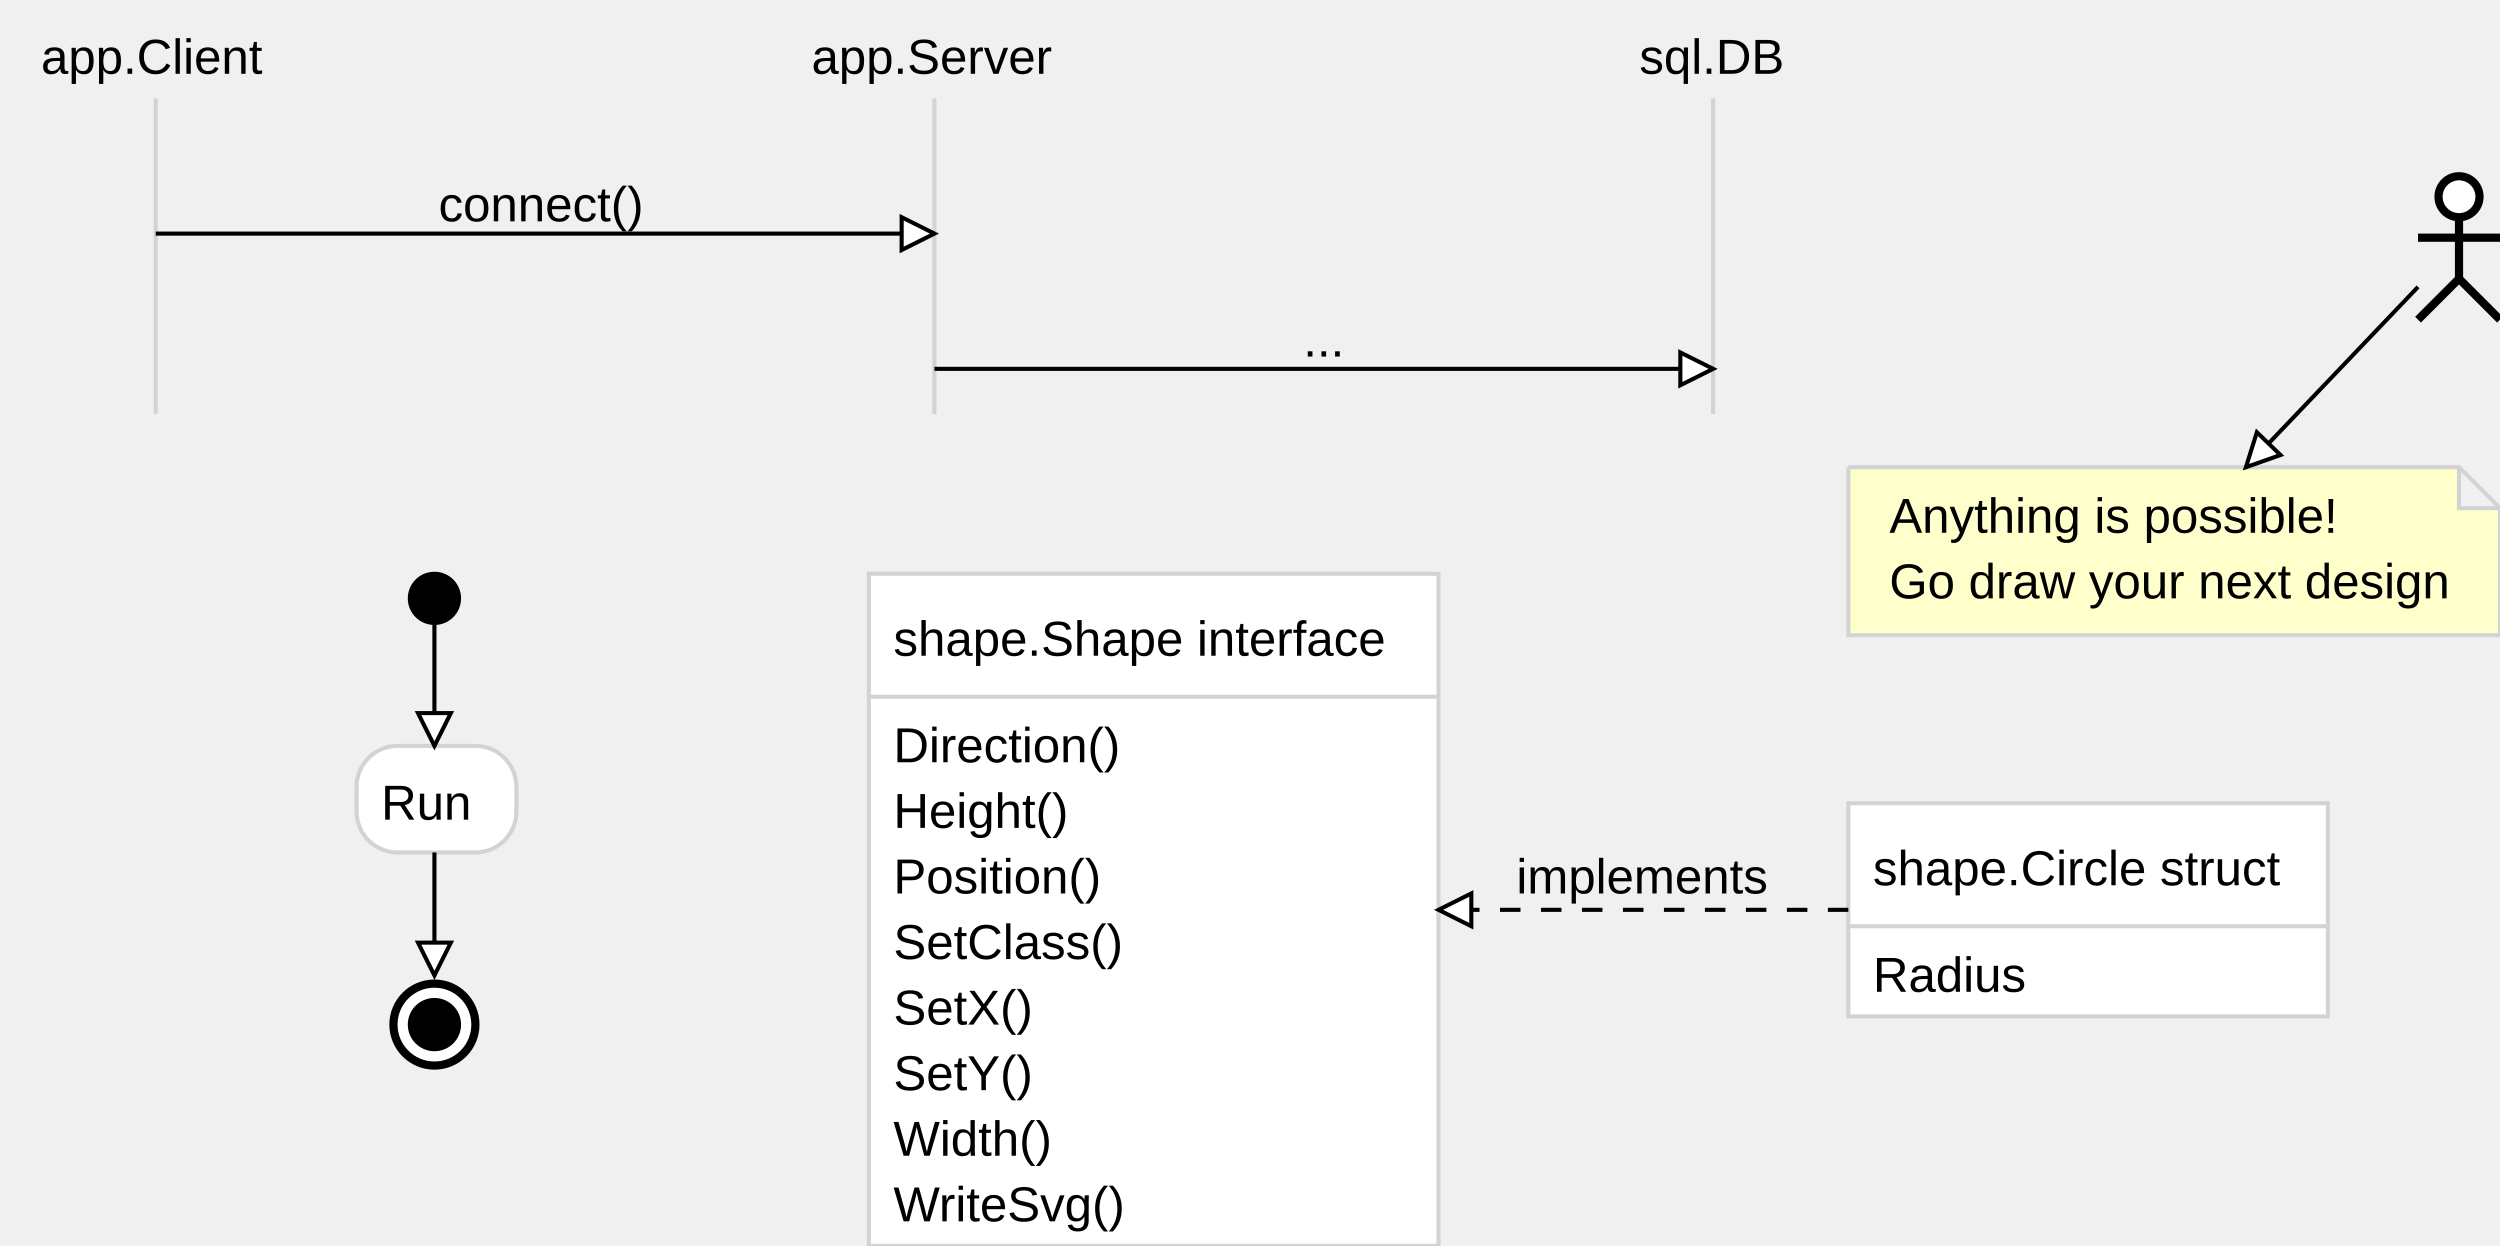
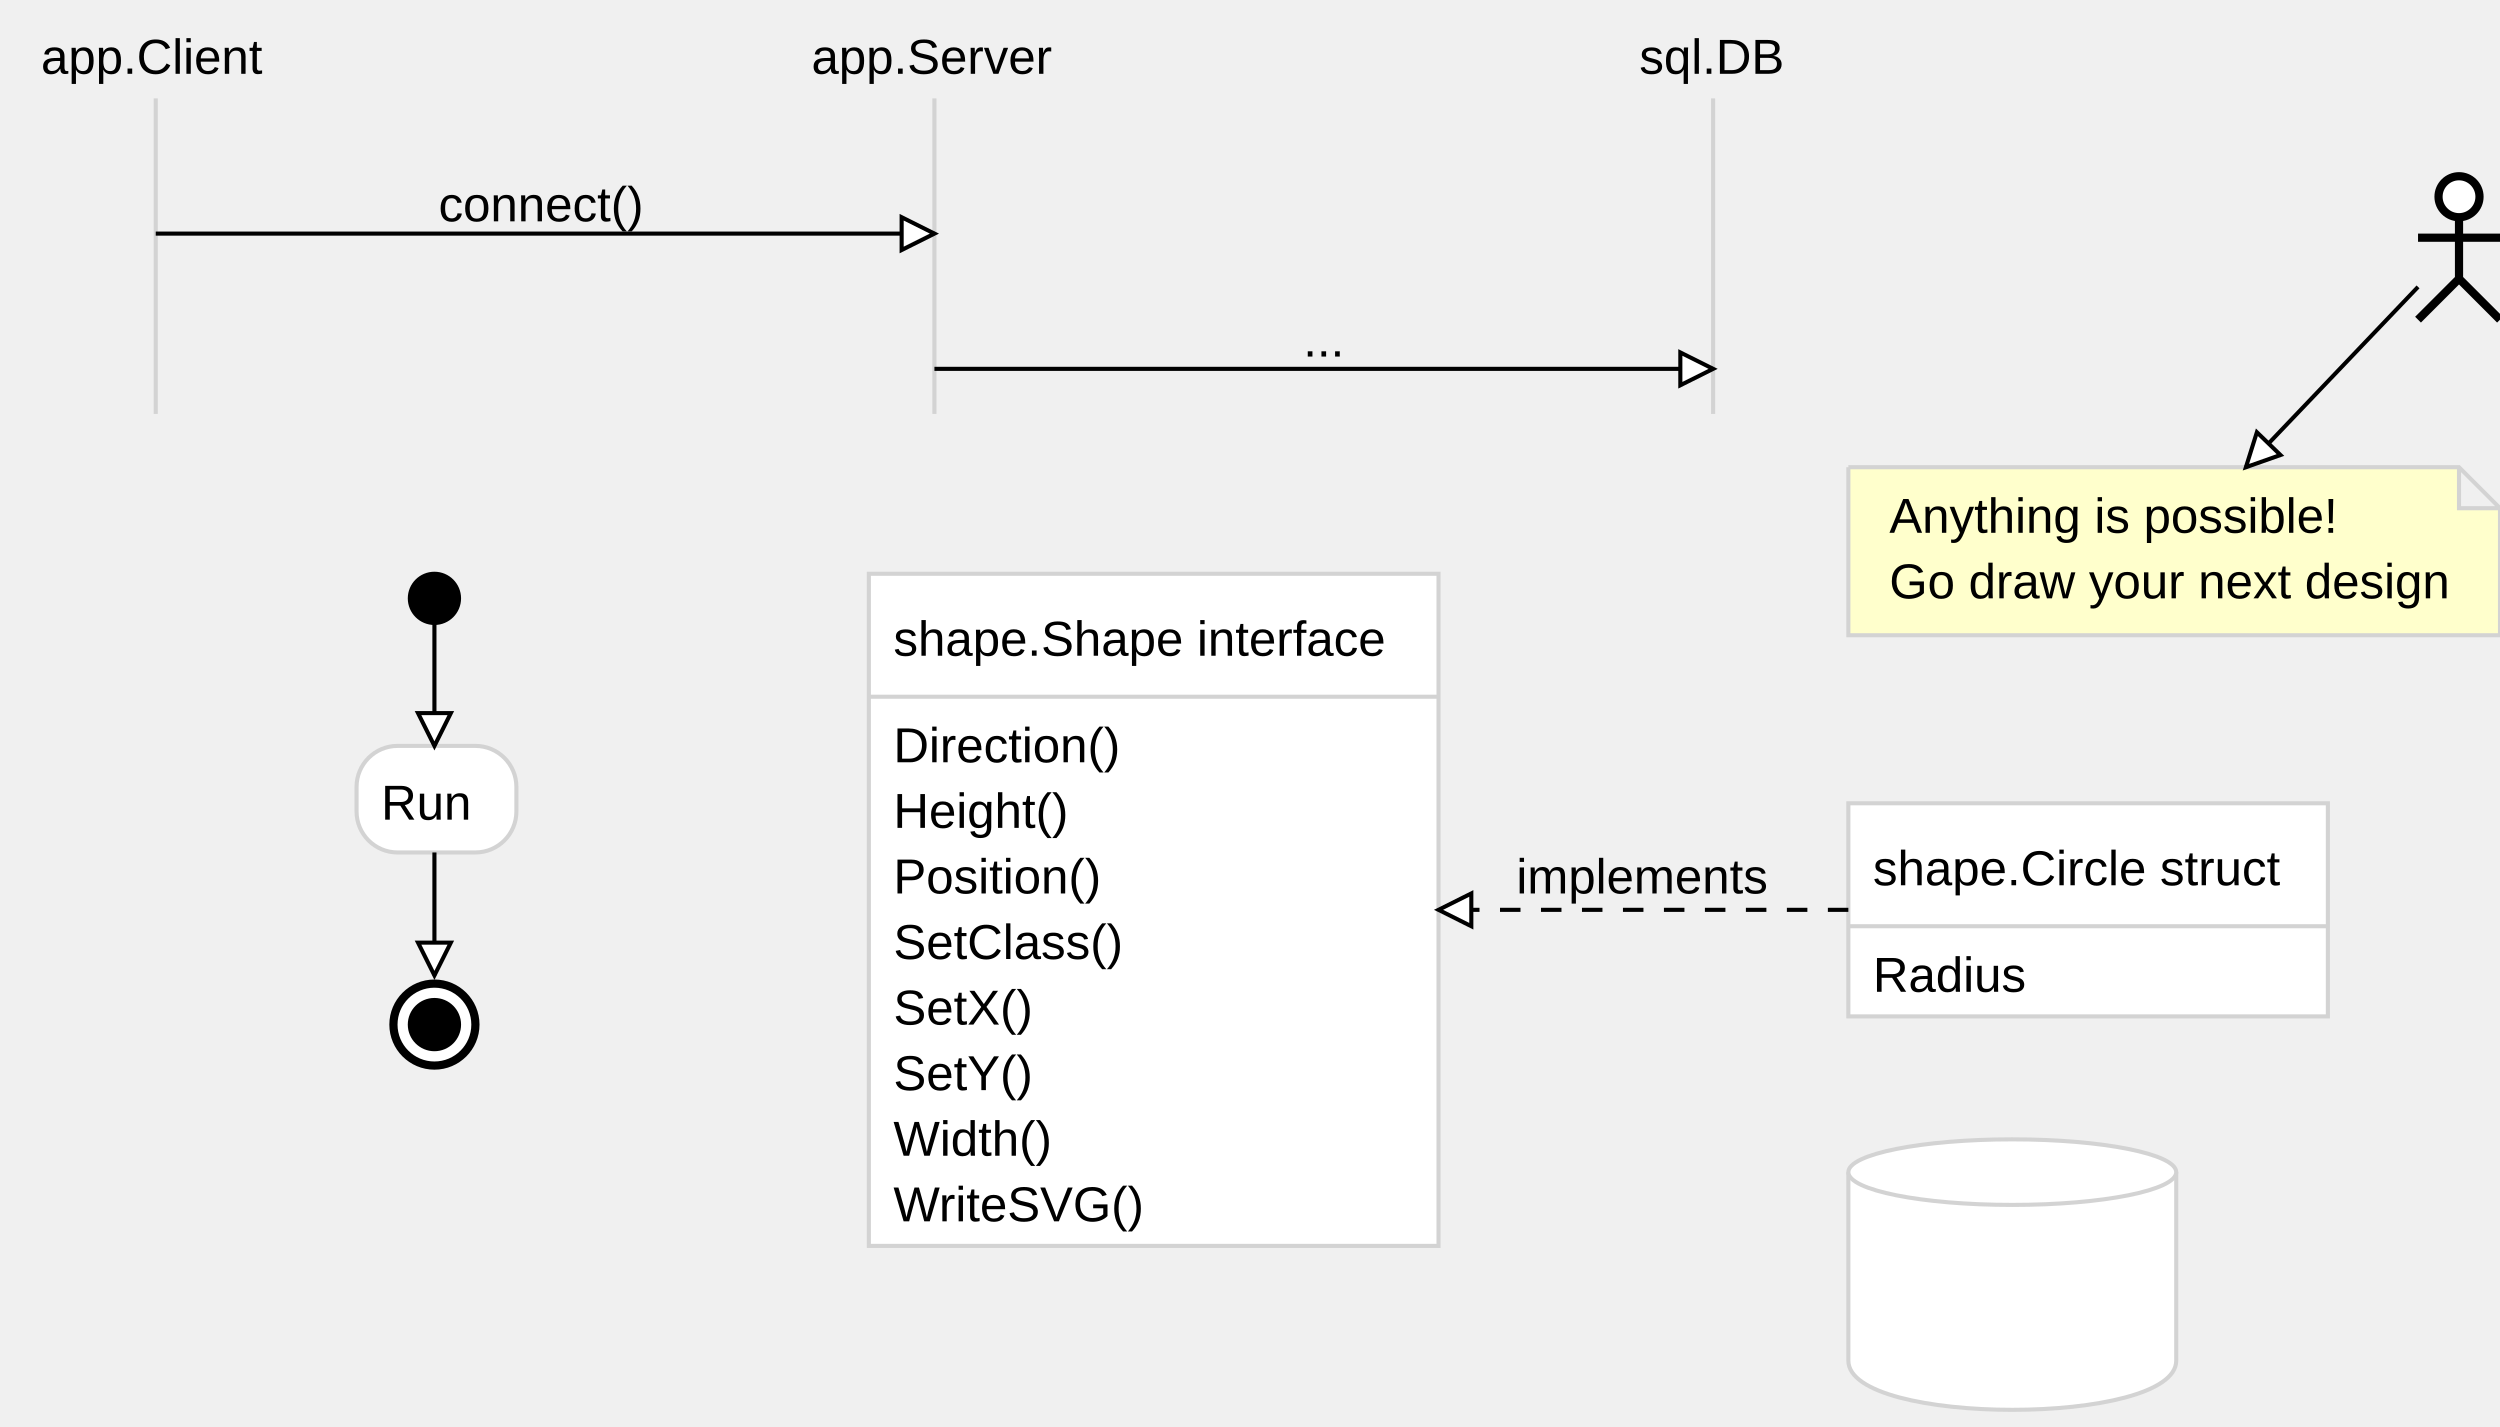
- <svg xmlns="http://www.w3.org/2000/svg" width="610" height="304" font-family="Arial, Helvetica, sans-serif">
+ <svg xmlns="http://www.w3.org/2000/svg" font-family="Arial,Helvetica,sans-serif" width="610" height="348">
  <circle stroke="black" cx="106" cy="146" r="6" />\n
<rect stroke="#d3d3d3" fill="#ffffff" rx="10" ry="10" x="87" y="182" width="39" height="26" />
  <text font-family="Arial,Helvetica,sans-serif" font-size="12px" x="93" y="200">Run</text>
  <circle stroke="black" stroke-width="2" fill="#ffffff" cx="106" cy="250" r="10" />\n<circle stroke="black" cx="106" cy="250" r="6" />\n
<path stroke="black" d="M106,152 L106,182" />
  <g transform="rotate(90 106 182)">
    <path stroke="black" fill="#ffffff" d="M106,182 l-8,-4 l 0,8 Z" />
  </g>
  <path stroke="black" d="M106,208 L106,238" />
  <g transform="rotate(90 106 238)">
    <path stroke="black" fill="#ffffff" d="M106,238 l-8,-4 l 0,8 Z" />
  </g>
  <rect stroke="#d3d3d3" fill="#ffffff" x="212" y="140" width="139" height="164" />
  <line stroke="#d3d3d3" x1="212" y1="170" x2="351" y2="170" />
  <text font-family="Arial,Helvetica,sans-serif" font-size="12px" x="218" y="186">Direction()</text>
  <text font-family="Arial,Helvetica,sans-serif" font-size="12px" x="218" y="202">Height()</text>
  <text font-family="Arial,Helvetica,sans-serif" font-size="12px" x="218" y="218">Position()</text>
  <text font-family="Arial,Helvetica,sans-serif" font-size="12px" x="218" y="234">SetClass()</text>
  <text font-family="Arial,Helvetica,sans-serif" font-size="12px" x="218" y="250">SetX()</text>
  <text font-family="Arial,Helvetica,sans-serif" font-size="12px" x="218" y="266">SetY()</text>
  <text font-family="Arial,Helvetica,sans-serif" font-size="12px" x="218" y="282">Width()</text>
-   <text font-family="Arial,Helvetica,sans-serif" font-size="12px" x="218" y="298">WriteSvg()</text>
+   <text font-family="Arial,Helvetica,sans-serif" font-size="12px" x="218" y="298">WriteSVG()</text>
  <text font-family="Arial,Helvetica,sans-serif" font-size="12px" x="218" y="160">shape.Shape interface</text>
  <rect stroke="#d3d3d3" fill="#ffffff" x="451" y="196" width="117" height="52" />
  <line stroke="#d3d3d3" x1="451" y1="226" x2="568" y2="226" />
  <text font-family="Arial,Helvetica,sans-serif" font-size="12px" x="457" y="242">Radius</text>
  <text font-family="Arial,Helvetica,sans-serif" font-size="12px" x="457" y="216">shape.Circle struct</text>
+   <path stroke="#d3d3d3" stroke-width="1" fill="#ffffff" d="M 451 286 L 451 332 C 451 348, 531 348, 531 332 L 531 286" />
+   <ellipse stroke="#d3d3d3" stroke-width="1" fill="#ffffff" cx="491" cy="286" rx="40" ry="8" />
  <path stroke="black" stroke-dasharray="5,5,5" d="M451,222 L351,222" />
  <g transform="rotate(180 351 222)">
    <path stroke="black" fill="#ffffff" d="M351,222 l-8,-4 l 0,8 Z" />
  </g>
  <text font-family="Arial,Helvetica,sans-serif" font-size="12px" x="370" y="218">implements</text>
  <path stroke="#d3d3d3" fill="#ffffcc" d="M451,114 v 41 h 159 v -31 l -10,-10 L 451,114 M610,124 h -10 v -10" />
  <text font-family="Arial,Helvetica,sans-serif" font-size="12px" x="461" y="130">Anything is possible!</text>
  <text font-family="Arial,Helvetica,sans-serif" font-size="12px" x="461" y="146">Go draw your next design</text>
  <circle stroke="black" stroke-width="2" fill="#ffffff" cx="600" cy="48" r="5" />
  <path stroke="black" stroke-width="2" fill="#ffffff" d="M600,53 l 0,15 m -10,-10 l 20,0 m -10,10 l -10,10 m 10,-10 l 10,10 Z" />
  <path stroke="black" d="M590,70 L548,114" />
  <g transform="rotate(134 548 114)">
    <path stroke="black" fill="#ffffff" d="M548,114 l-8,-4 l 0,8 Z" />
  </g>
  <line stroke="#d3d3d3" x1="38" y1="24" x2="38" y2="101" />
  <text font-family="Arial,Helvetica,sans-serif" font-size="12px" x="10" y="18">app.Client</text>
  <line stroke="#d3d3d3" x1="228" y1="24" x2="228" y2="101" />
  <text font-family="Arial,Helvetica,sans-serif" font-size="12px" x="198" y="18">app.Server</text>
  <line stroke="#d3d3d3" x1="418" y1="24" x2="418" y2="101" />
  <text font-family="Arial,Helvetica,sans-serif" font-size="12px" x="400" y="18">sql.DB</text>
  <path stroke="black" d="M38,57 L228,57" />
  <g transform="rotate(0 228 57)">
    <path stroke="black" fill="#ffffff" d="M228,57 l-8,-4 l 0,8 Z" />
  </g>
  <text font-family="Arial,Helvetica,sans-serif" font-size="12px" x="107" y="54">connect()</text>
  <path stroke="black" d="M228,90 L418,90" />
  <g transform="rotate(0 418 90)">
    <path stroke="black" fill="#ffffff" d="M418,90 l-8,-4 l 0,8 Z" />
  </g>
  <text font-family="Arial,Helvetica,sans-serif" font-size="12px" x="318" y="87">...</text>
</svg>
